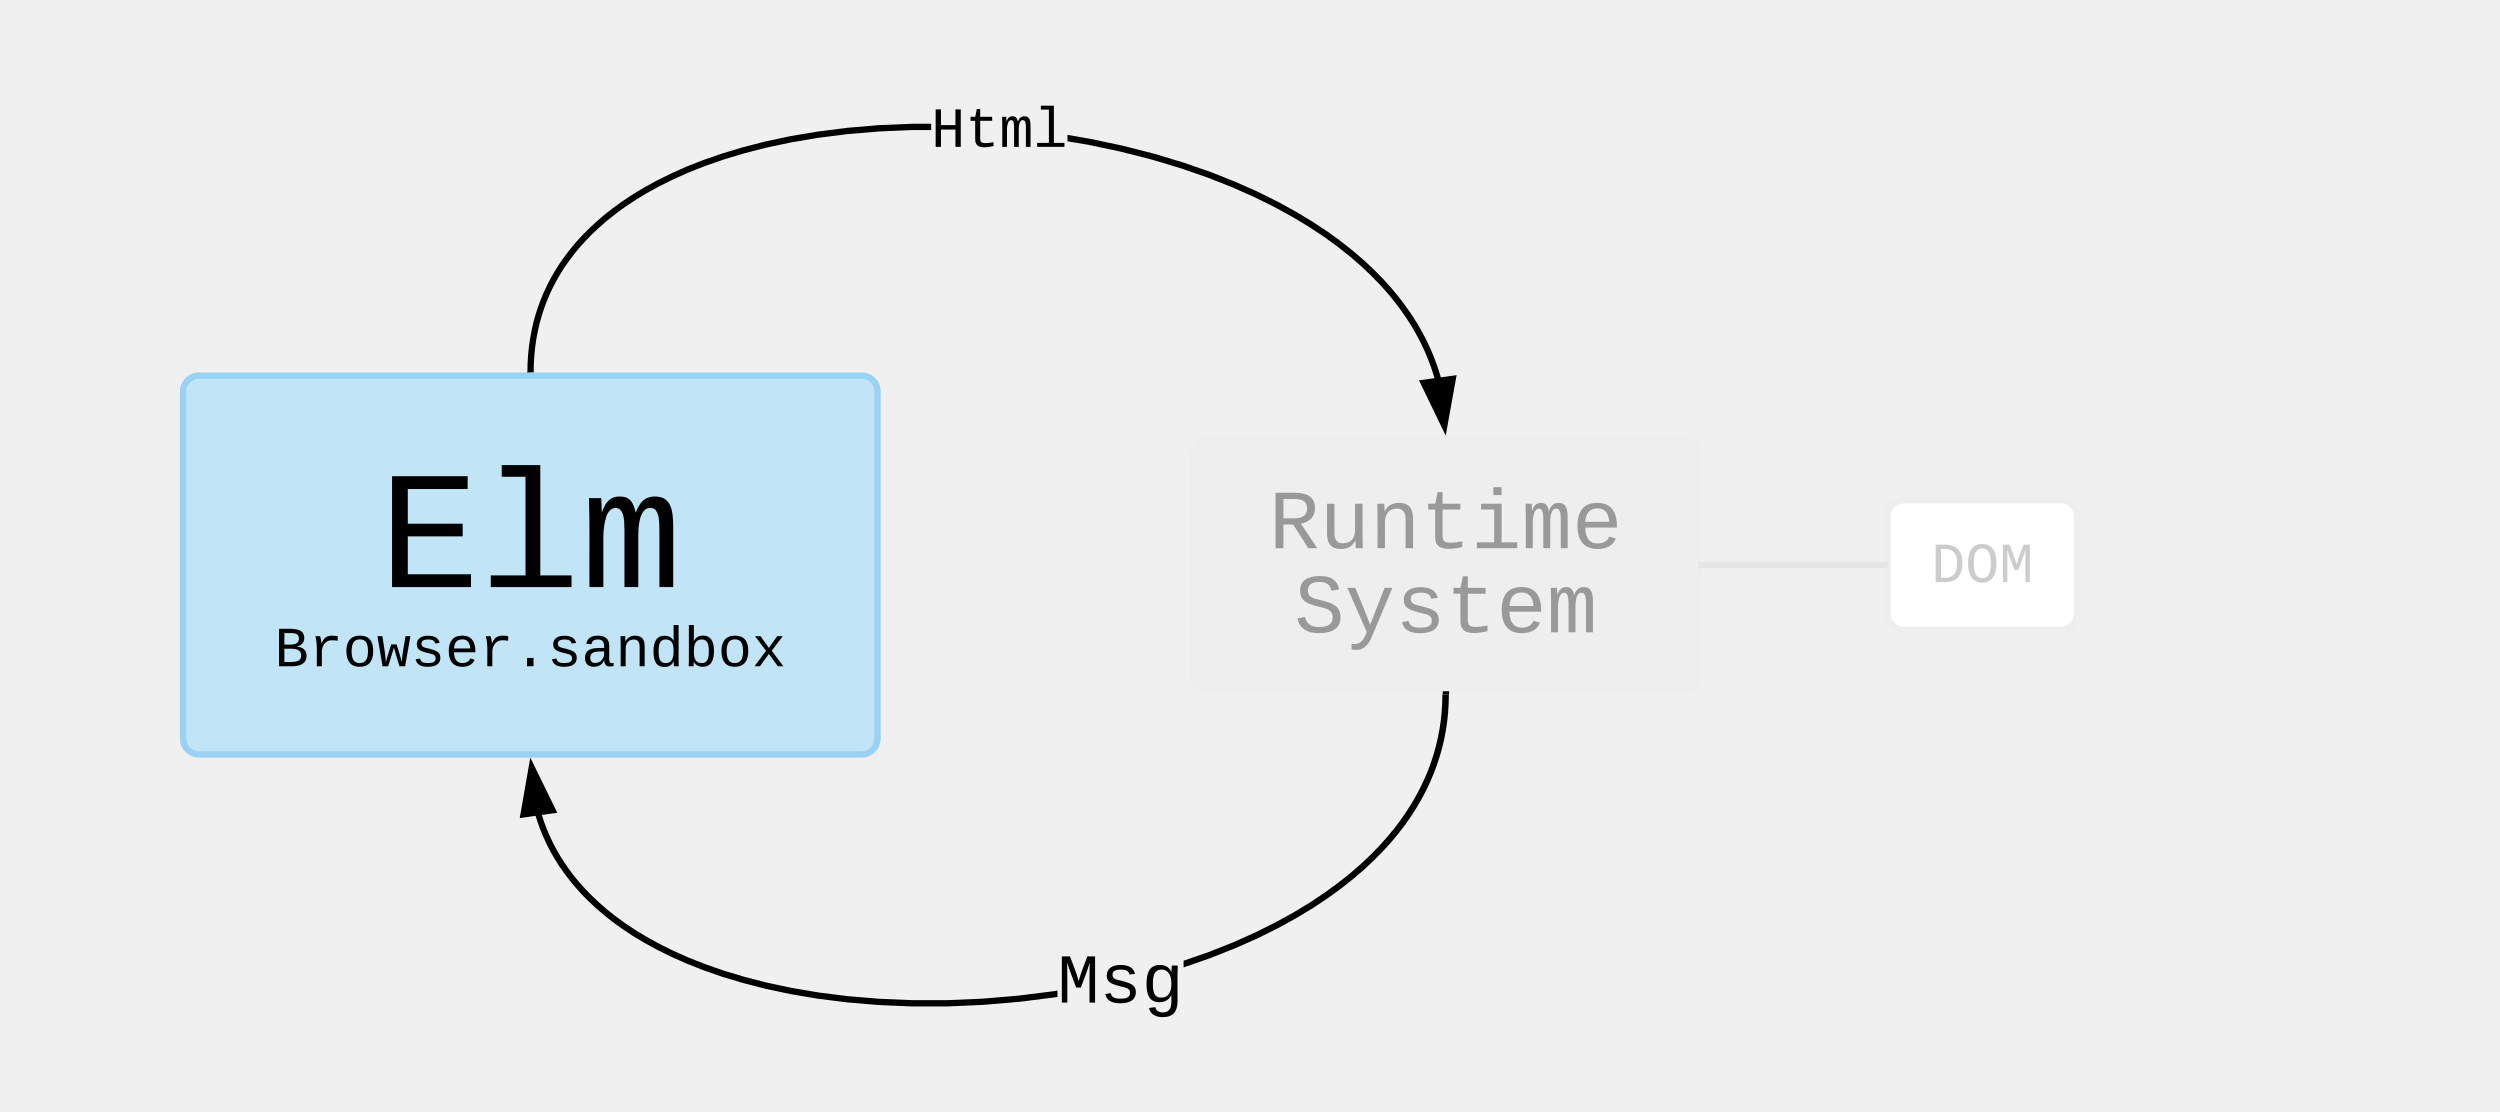
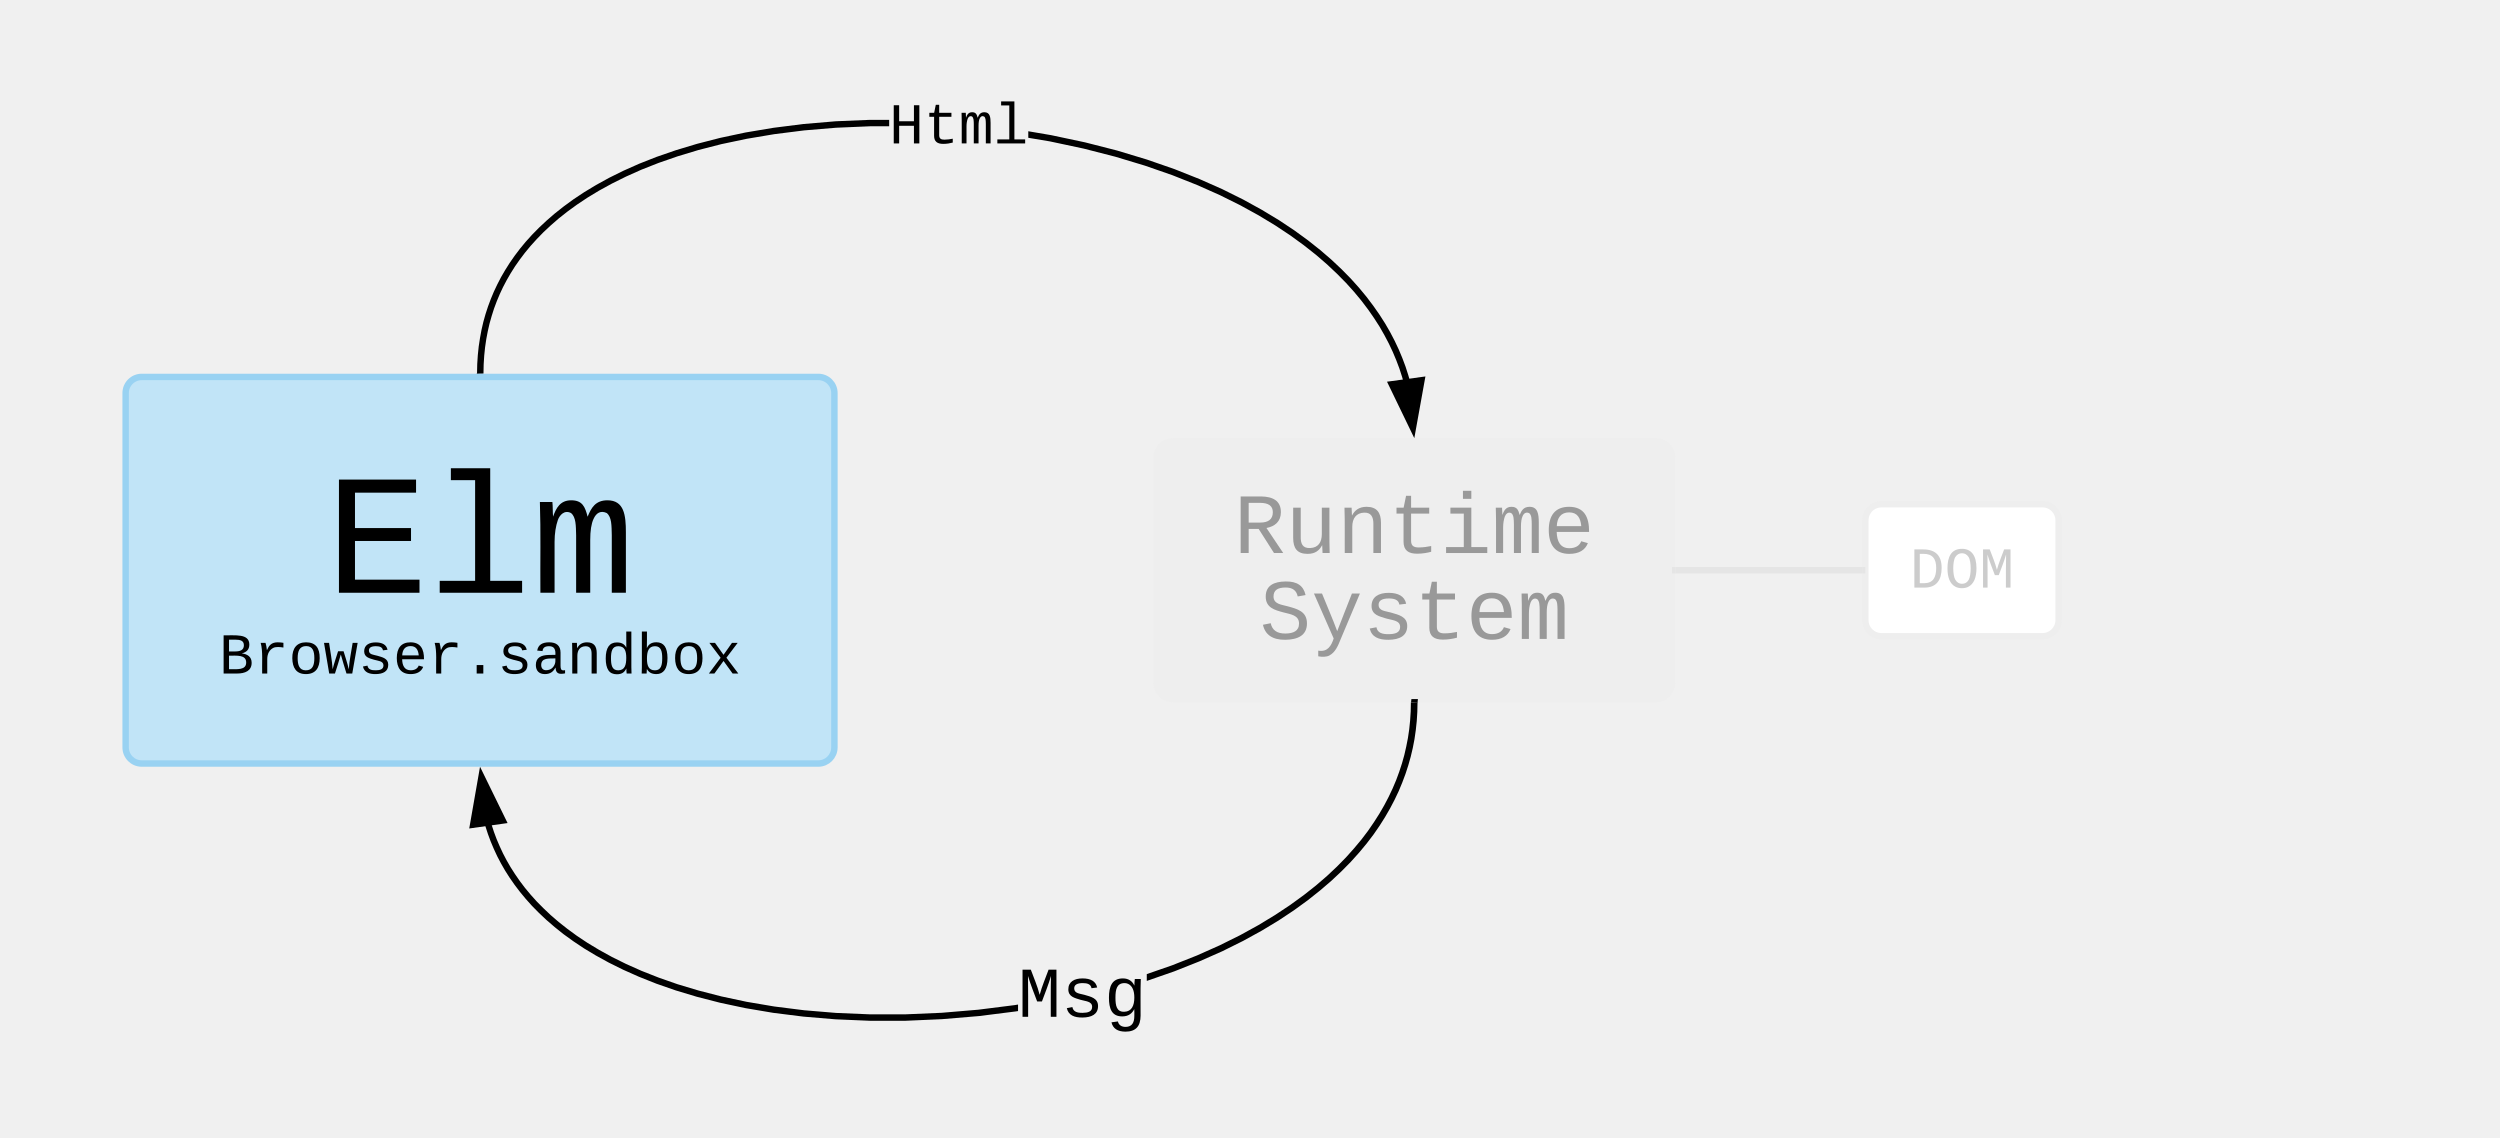
- <svg xmlns="http://www.w3.org/2000/svg" xmlns:ns1="lucid" xmlns:xlink="http://www.w3.org/1999/xlink" width="792" height="352">
-   <g transform="translate(-482 -521)" ns1:page-tab-id="0_0">
+ <svg xmlns="http://www.w3.org/2000/svg" xmlns:ns1="lucid" xmlns:xlink="http://www.w3.org/1999/xlink" width="776" height="353">
+   <g transform="translate(-501 -523)" ns1:page-tab-id="0_0">
    <path d="M860 665c0-2.76 2.24-5 5-5h150c2.76 0 5 2.24 5 5v70c0 2.76-2.24 5-5 5H865c-2.76 0-5-2.24-5-5z" stroke="#eee" stroke-width="2" fill="#eee" />
    <use xlink:href="#a" transform="matrix(1,0,0,1,880,660) translate(3.990885 34.66146)" />
    <use xlink:href="#b" transform="matrix(1,0,0,1,880,660) translate(11.99219 61.32812)" />
    <path d="M653.56 778.9l.75 2.3.84 2.25.94 2.2 1.02 2.2 1.13 2.16 1.24 2.15 1.36 2.13 1.47 2.13 1.6 2.12 1.76 2.12 1.9 2.12 2.1 2.12 2.26 2.14 2.48 2.14 2.72 2.15 2.98 2.18 3.27 2.17 3.6 2.17 3.95 2.18 4.36 2.16 4.82 2.15 5.32 2.1 5.88 2.06 6.5 1.95 7.13 1.84 7.83 1.67 8.55 1.45 9.27 1.17 9.93.83 10.52.44H782l11.28-.48 11.38-.96 11.26-1.42 1.08-.18v2.03l-.8.12-11.33 1.43-11.46.96-11.35.5h-11.07l-10.6-.45-10.02-.84-9.34-1.17-8.64-1.46-7.9-1.68-7.23-1.86-6.57-1.98-5.95-2.07-5.4-2.15-4.9-2.18-4.44-2.2-4.04-2.22-3.66-2.2-3.34-2.23-3.05-2.2-2.77-2.22-2.55-2.2-2.33-2.2-2.14-2.17-1.95-2.18-1.8-2.18-1.67-2.2-1.52-2.18-1.4-2.2-1.28-2.23-1.17-2.23-1.05-2.27-.97-2.3-.86-2.32-.77-2.37-.06-.22 1.9-.54zM941 741.02l-.06 2.92-.18 2.87-.3 2.83-.4 2.78-.53 2.75-.64 2.7-.76 2.7-.87 2.67-1 2.67-1.1 2.65-1.27 2.67-1.4 2.68-1.56 2.7-1.72 2.72-1.9 2.75-2.12 2.78-2.33 2.8-2.58 2.87-2.86 2.9-3.15 2.96-3.5 3-3.85 3.06-4.27 3.1-4.74 3.15-5.25 3.17-5.82 3.2-6.44 3.2-7.1 3.14-7.8 3.1-8.54 2.97v-2.12l7.84-2.72 7.73-3.06 7.02-3.13 6.35-3.15 5.74-3.16 5.17-3.14 4.67-3.1 4.2-3.05 3.8-3 3.42-2.95 3.08-2.9 2.8-2.85 2.5-2.8 2.3-2.75 2.05-2.7 1.85-2.7 1.68-2.64 1.52-2.62 1.36-2.6 1.23-2.6 1.1-2.6.95-2.58.85-2.6.73-2.6.6-2.63.52-2.65.4-2.7.28-2.73.18-2.8.06-2.87z" />
    <path d="M941 741.12l-2-.23.1-.9h2.02zM657.05 777.68l-9.18 1.3 2.58-14.78z" />
    <path d="M658.55 778.48l-11.9 1.68L650 761zm-9.46-.68l6.44-.92-4.63-9.47z" />
    <use xlink:href="#c" transform="matrix(1,0,0,1,816.9952,820.8511) translate(0 17.77344)" />
    <path d="M827.27 564.95l10.55 2.24 9.94 2.54 9.26 2.8 8.53 2.96 7.8 3.1 7.1 3.15 6.44 3.2 5.8 3.2 5.26 3.17 4.73 3.14 4.26 3.1 3.86 3.06 3.48 3 3.15 2.96 2.85 2.9 2.57 2.86 2.33 2.82 2.1 2.78 1.92 2.75 1.73 2.7 1.56 2.7 1.4 2.68 1.26 2.67 1.12 2.67 1 2.66.86 2.68.36 1.26-1.93.54-.34-1.22-.84-2.6-.98-2.6-1.08-2.57-1.22-2.6-1.37-2.6-1.5-2.63-1.7-2.65-1.86-2.68-2.06-2.72-2.28-2.75-2.52-2.8-2.8-2.84-3.08-2.9-3.4-2.94-3.8-3-4.2-3.06-4.68-3.1-5.17-3.13-5.73-3.15-6.36-3.16-7.02-3.12-7.72-3.06-8.46-2.94-9.18-2.77-9.86-2.53-10.47-2.23-6.7-1.12v-2.03zM777 560.2v2h-5.96l-10.52.45-9.93.83-9.27 1.17-8.55 1.44-7.84 1.65-7.14 1.83-6.48 1.96-5.88 2.04-5.33 2.1-4.8 2.15-4.37 2.17-3.96 2.17-3.6 2.18-3.26 2.17-2.97 2.16-2.72 2.15-2.47 2.15-2.28 2.13-2.08 2.14-1.9 2.1-1.76 2.13-1.6 2.12-1.47 2.1-1.35 2.14-1.24 2.15-1.13 2.15-1.02 2.18-.93 2.22-.84 2.25-.73 2.3-.66 2.33-.55 2.4-.47 2.46-.37 2.53-.27 2.62-.17 2.72-.06 2.85-2-.04.06-2.9.18-2.8.28-2.7.4-2.62.47-2.55.57-2.47.68-2.42.77-2.36.87-2.33.95-2.28 1.07-2.26 1.16-2.24 1.28-2.2 1.4-2.22 1.53-2.2 1.64-2.17 1.8-2.18 1.97-2.18 2.16-2.2 2.33-2.18 2.54-2.2 2.78-2.2 3.04-2.22 3.34-2.22 3.67-2.22 4.03-2.22 4.44-2.2 4.9-2.18 5.4-2.13 5.96-2.06 6.56-1.98 7.23-1.86 7.9-1.68 8.64-1.45 9.34-1.18 10.02-.85 10.6-.44z" />
    <path d="M651 639.1l-.1.9h-2.02l.13-1.12zM939.56 655.8l-6.53-13.5 9.2-1.27z" />
    <path d="M940 659l-8.47-17.52 11.92-1.63zm-5.47-15.9l4.6 9.5 1.86-10.4z" />
    <use xlink:href="#d" transform="matrix(1,0,0,1,776.9896,553.1247) translate(0.005 14.39648)" />
    <path d="M540 645c0-2.76 2.24-5 5-5h210c2.76 0 5 2.24 5 5v110c0 2.76-2.24 5-5 5H545c-2.76 0-5-2.24-5-5z" stroke="#99d2f2" stroke-width="2" fill="#c1e4f7" />
    <use xlink:href="#e" transform="matrix(1,0,0,1,560,640) translate(41.99219 66.98958)" />
    <use xlink:href="#f" transform="matrix(1,0,0,1,560,640) translate(8.986816 92.06315)" />
    <path d="M1080 684.5c0-2.76 2.24-5 5-5h50c2.76 0 5 2.24 5 5v31c0 2.76-2.24 5-5 5h-50c-2.76 0-5-2.24-5-5z" stroke="#eee" stroke-width="2" fill="#fff" />
    <use xlink:href="#g" transform="matrix(1,0,0,1,1100,679.5) translate(-6.202637 25.89648)" />
    <path d="M1021 700h58" stroke="#e5e5e5" stroke-width="2" fill="none" />
    <path d="M1021 701h-1v-2h1zM1080 701h-1v-2h1z" fill="#e5e5e5" />
    <defs>
      <path fill="#999" d="M1121-976c0 225-142 341-344 379L1177 0H957L591-575H353V0H162v-1349h482c281 3 477 100 477 373zM633-726c181-1 296-73 296-247 0-149-101-223-304-223H353v470h280" id="h" />
      <path fill="#999" d="M528 20c-247 0-343-132-343-381v-721h180v686c-4 177 45 284 224 277 194-8 279-136 279-336v-627h181c3 360-6 732 6 1082H885c-4-54-7-126-8-185h-3C809-64 714 20 528 20" id="i" />
      <path fill="#999" d="M706-1102c241 0 344 136 343 381V0H868v-695c1-168-57-273-220-268-190 6-283 138-283 336V0H185c-3-360 6-732-6-1082h170c4 54 7 126 8 185h3c63-121 164-204 346-205" id="j" />
      <path fill="#999" d="M682 16c-209 0-323-80-324-285v-671H190v-142h170l58-282h120v282h432v142H538v652c2 114 60 155 182 155 106 0 209-16 297-34v137C921-4 806 16 682 16" id="k" />
      <path fill="#999" d="M745-142h380V0H143v-142h422v-798H246v-142h499v940zM545-1292v-192h200v192H545" id="l" />
      <path fill="#999" d="M904-1102c199 0 220 177 220 381V0H956v-686c-3-114 0-215-60-264-70-33-125-4-158 71-26 56-39 140-39 252V0H531v-686c-3-114-1-215-61-264-78-41-136 24-157 84-24 69-39 159-39 259V0H105c-3-360 6-732-6-1082h149c6 50 3 123 8 175 36-100 83-195 216-195 135 0 166 79 196 196 42-105 93-196 236-196" id="m" />
      <path fill="#999" d="M617-1102c355 0 481 238 477 599H322c5 222 84 388 301 388 144 0 244-59 284-166l158 45C1002-72 854 20 623 20c-342 0-490-220-490-568 0-346 151-554 484-554zm291 461c-18-192-90-328-289-328-194 0-287 128-295 328h584" id="n" />
      <g id="a">
        <use transform="matrix(0.01302083,0,0,0.01302083,0,0)" xlink:href="#h" />
        <use transform="matrix(0.01302083,0,0,0.01302083,16.0026,0)" xlink:href="#i" />
        <use transform="matrix(0.01302083,0,0,0.01302083,32.00521,0)" xlink:href="#j" />
        <use transform="matrix(0.01302083,0,0,0.01302083,48.00781,0)" xlink:href="#k" />
        <use transform="matrix(0.01302083,0,0,0.01302083,64.01042,0)" xlink:href="#l" />
        <use transform="matrix(0.01302083,0,0,0.01302083,80.01302,0)" xlink:href="#m" />
        <use transform="matrix(0.01302083,0,0,0.01302083,96.01563,0)" xlink:href="#n" />
      </g>
      <path fill="#999" d="M614-1226c-167 1-283 53-283 213 0 183 186 193 334 234 230 63 463 120 463 409 0 286-219 387-518 390C309 23 131-98 79-338l185-37c34 165 149 248 351 246 184-2 324-58 324-238 0-203-207-221-372-266-210-57-422-111-422-377 0-267 201-356 470-360 279-5 430 101 480 324l-188 33c-28-141-121-215-293-213" id="o" />
      <path fill="#999" d="M168 279c222 39 310-114 368-290L66-1082h192c120 299 249 590 362 896 115-301 235-597 351-896h190L705 0c-65 164-130 320-275 396-67 36-177 35-262 18V279" id="p" />
      <path fill="#999" d="M873-819c-18-114-119-146-250-146-163 0-245 50-245 151 0 151 170 148 294 185 182 54 388 94 388 320 0 240-189 325-439 329-245 4-410-69-454-268l159-31c24 133 136 168 295 165 144-2 270-31 270-171 0-164-195-160-331-202-167-52-350-87-350-299 0-218 173-315 413-313 220 2 373 77 412 260" id="q" />
      <g id="b">
        <use transform="matrix(0.01302083,0,0,0.01302083,0,0)" xlink:href="#o" />
        <use transform="matrix(0.01302083,0,0,0.01302083,16.0026,0)" xlink:href="#p" />
        <use transform="matrix(0.01302083,0,0,0.01302083,32.00521,0)" xlink:href="#q" />
        <use transform="matrix(0.01302083,0,0,0.01302083,48.00781,0)" xlink:href="#k" />
        <use transform="matrix(0.01302083,0,0,0.01302083,64.01042,0)" xlink:href="#n" />
        <use transform="matrix(0.01302083,0,0,0.01302083,80.01302,0)" xlink:href="#m" />
      </g>
      <path d="M285-1169c8 382 2 780 4 1169H129v-1349h237c86 239 188 461 253 720 69-258 169-481 255-720h225V0H937c2-390-5-788 6-1169-75 255-170 488-259 729H547c-90-240-185-475-262-729" id="r" />
      <path d="M873-819c-18-114-119-146-250-146-163 0-245 50-245 151 0 151 170 148 294 185 182 54 388 94 388 320 0 240-189 325-439 329-245 4-410-69-454-268l159-31c24 133 136 168 295 165 144-2 270-31 270-171 0-164-195-160-331-202-167-52-350-87-350-299 0-218 173-315 413-313 220 2 373 77 412 260" id="s" />
      <path d="M1048-32c-2 300-135 456-433 456-222-1-358-88-400-267l184-25c22 99 100 157 222 156 184-2 248-125 248-315 0-64 3-133-2-194C807-100 706-13 524-12c-306 0-381-228-381-537 0-318 85-550 400-550 164 0 271 83 325 202h3c1-60 3-134 12-185h171c-13 339-4 702-6 1050zM585-145c210-8 284-178 284-406 0-192-52-331-177-392-33-16-69-22-104-22-223 2-259 184-259 414 0 229 31 415 256 406" id="t" />
      <g id="c">
        <use transform="matrix(0.01085069,0,0,0.01085069,0,0)" xlink:href="#r" />
        <use transform="matrix(0.01085069,0,0,0.01085069,13.3355,0)" xlink:href="#s" />
        <use transform="matrix(0.01085069,0,0,0.01085069,26.67101,0)" xlink:href="#t" />
      </g>
      <path d="M875 0v-623H353V0H162v-1349h191v566h522v-566h191V0H875" id="u" />
      <path d="M682 16c-209 0-323-80-324-285v-671H190v-142h170l58-282h120v282h432v142H538v652c2 114 60 155 182 155 106 0 209-16 297-34v137C921-4 806 16 682 16" id="v" />
      <path d="M904-1102c199 0 220 177 220 381V0H956v-686c-3-114 0-215-60-264-70-33-125-4-158 71-26 56-39 140-39 252V0H531v-686c-3-114-1-215-61-264-78-41-136 24-157 84-24 69-39 159-39 259V0H105c-3-360 6-732-6-1082h149c6 50 3 123 8 175 36-100 83-195 216-195 135 0 166 79 196 196 42-105 93-196 236-196" id="w" />
      <path d="M736-142h380V0H134v-142h422v-1200H267v-142h469v1342" id="x" />
      <g id="d">
        <use transform="matrix(0.008789062,0,0,0.008789062,0,0)" xlink:href="#u" />
        <use transform="matrix(0.008789062,0,0,0.008789062,10.80176,0)" xlink:href="#v" />
        <use transform="matrix(0.008789062,0,0,0.008789062,21.60352,0)" xlink:href="#w" />
        <use transform="matrix(0.008789062,0,0,0.008789062,32.40527,0)" xlink:href="#x" />
      </g>
      <path d="M162 0v-1349h919v156H353v422h668v154H353v461h769V0H162" id="y" />
      <g id="e">
        <use transform="matrix(0.02604167,0,0,0.02604167,0,0)" xlink:href="#y" />
        <use transform="matrix(0.02604167,0,0,0.02604167,32.00521,0)" xlink:href="#x" />
        <use transform="matrix(0.02604167,0,0,0.02604167,64.01042,0)" xlink:href="#w" />
      </g>
      <path d="M802-711c201 25 350 118 350 331C1152-95 921 0 634 0H162v-1349c401 9 908-74 908 327 0 184-111 275-268 311zm-224-69c174-2 300-51 300-218 0-163-124-198-302-198H353v416h225zM353-153c281-2 612 44 606-244-5-271-329-233-606-234v478" id="z" />
      <path d="M839-1102c70 0 148 7 206 17v167c-112-18-268-36-363 15-129 69-208 203-208 395V0H294c-10-367 32-789-52-1082h171c21 75 41 161 48 250h5c67-152 152-270 373-270" id="A" />
      <path d="M615-1102c343 0 484 203 482 560-1 347-147 562-488 562-336 0-475-219-479-562-4-349 156-560 485-560zm-8 989c240 0 301-180 301-429 0-245-55-427-290-427-236 0-299 181-299 427 0 243 61 429 288 429" id="B" />
      <path d="M1018 0H814c-67-224-138-444-200-673C552-442 476-224 407 0H204L21-1082h178c43 310 105 601 126 933 54-225 128-425 193-638h193c63 212 134 415 185 638 22-336 90-622 136-933h176" id="C" />
      <path d="M617-1102c355 0 481 238 477 599H322c5 222 84 388 301 388 144 0 244-59 284-166l158 45C1002-72 854 20 623 20c-342 0-490-220-490-568 0-346 151-554 484-554zm291 461c-18-192-90-328-289-328-194 0-287 128-295 328h584" id="D" />
      <path d="M496 0v-299h235V0H496" id="E" />
      <path d="M1000-272c3 95 12 159 101 161 21 0 41-3 59-7V-6c-44 10-86 16-139 16-141 2-191-84-197-217h-6C748-76 648 20 446 20c-207 0-318-120-318-322 0-266 194-348 454-354l236-4c12-191-40-305-222-305-140 0-220 47-232 172l-188-17c33-204 181-292 423-292 255 0 401 118 401 364v466zm-683-27c0 109 63 184 175 182 166-3 259-96 306-217 24-65 20-120 20-200-232 7-501-28-501 235" id="F" />
      <path d="M706-1102c241 0 344 136 343 381V0H868v-695c1-168-57-273-220-268-190 6-283 138-283 336V0H185c-3-360 6-732-6-1082h170c4 54 7 126 8 185h3c63-121 164-204 346-205" id="G" />
      <path d="M865-914c-3-187-2-380-2-570h180v1261c0 76 1 155 6 223H877c-8-49-9-116-10-174h-5C801-44 708 26 530 26c-135 0-234-46-297-139s-95-232-95-419c0-377 131-566 392-566 176 0 271 63 335 184zm-286-51c-222 0-255 197-255 427 0 229 31 425 253 425 237 0 286-195 286-441 0-238-52-411-284-411" id="H" />
      <path d="M365-904c58-129 161-200 334-200 130 0 228 46 293 138s98 233 98 420c0 189-34 331-102 425S824 20 698 20c-170 0-275-64-336-184 0 55-3 116-9 164H179c5-68 6-147 6-223v-1261h180c-2 193 4 394-4 580h4zm283 791c221 0 256-197 256-427 0-229-34-425-254-425-236 0-285 195-285 441 0 237 53 411 283 411" id="I" />
      <path d="M932 0L611-444 288 0H94l415-556-397-526h199l300 421 298-421h201L713-558 1133 0H932" id="J" />
      <g id="f">
        <use transform="matrix(0.008789062,0,0,0.008789062,0,0)" xlink:href="#z" />
        <use transform="matrix(0.008789062,0,0,0.008789062,10.80176,0)" xlink:href="#A" />
        <use transform="matrix(0.008789062,0,0,0.008789062,21.60352,0)" xlink:href="#B" />
        <use transform="matrix(0.008789062,0,0,0.008789062,32.40527,0)" xlink:href="#C" />
        <use transform="matrix(0.008789062,0,0,0.008789062,43.20703,0)" xlink:href="#s" />
        <use transform="matrix(0.008789062,0,0,0.008789062,54.00879,0)" xlink:href="#D" />
        <use transform="matrix(0.008789062,0,0,0.008789062,64.81055,0)" xlink:href="#A" />
        <use transform="matrix(0.008789062,0,0,0.008789062,75.6123,0)" xlink:href="#E" />
        <use transform="matrix(0.008789062,0,0,0.008789062,86.41406,0)" xlink:href="#s" />
        <use transform="matrix(0.008789062,0,0,0.008789062,97.21582,0)" xlink:href="#F" />
        <use transform="matrix(0.008789062,0,0,0.008789062,108.0176,0)" xlink:href="#G" />
        <use transform="matrix(0.008789062,0,0,0.008789062,118.8193,0)" xlink:href="#H" />
        <use transform="matrix(0.008789062,0,0,0.008789062,129.6211,0)" xlink:href="#I" />
        <use transform="matrix(0.008789062,0,0,0.008789062,140.4229,0)" xlink:href="#B" />
        <use transform="matrix(0.008789062,0,0,0.008789062,151.2246,0)" xlink:href="#J" />
      </g>
      <path fill="#ccc" d="M473-1349c438-1 655 221 652 661C1122-268 945-8 532 0H162v-1349h311zm42 1193c308-4 416-205 418-532 2-330-131-509-459-505H353v1037h162" id="K" />
      <path fill="#ccc" d="M102-681c0-398 126-689 513-689 165 0 291 58 379 174s132 287 132 515c-1 318-88 554-298 657-123 61-317 58-438-3-206-104-288-341-288-654zm749 406c94-160 97-656-5-807-57-85-130-132-231-132-104 0-178 47-234 132-101 153-99 655 1 809 57 89 130 138 232 138 109 0 184-49 237-140" id="L" />
      <path fill="#ccc" d="M285-1169c8 382 2 780 4 1169H129v-1349h237c86 239 188 461 253 720 69-258 169-481 255-720h225V0H937c2-390-5-788 6-1169-75 255-170 488-259 729H547c-90-240-185-475-262-729" id="M" />
      <g id="g">
        <use transform="matrix(0.008789062,0,0,0.008789062,0,0)" xlink:href="#K" />
        <use transform="matrix(0.008789062,0,0,0.008789062,10.80176,0)" xlink:href="#L" />
        <use transform="matrix(0.008789062,0,0,0.008789062,21.60352,0)" xlink:href="#M" />
      </g>
    </defs>
  </g>
</svg>
